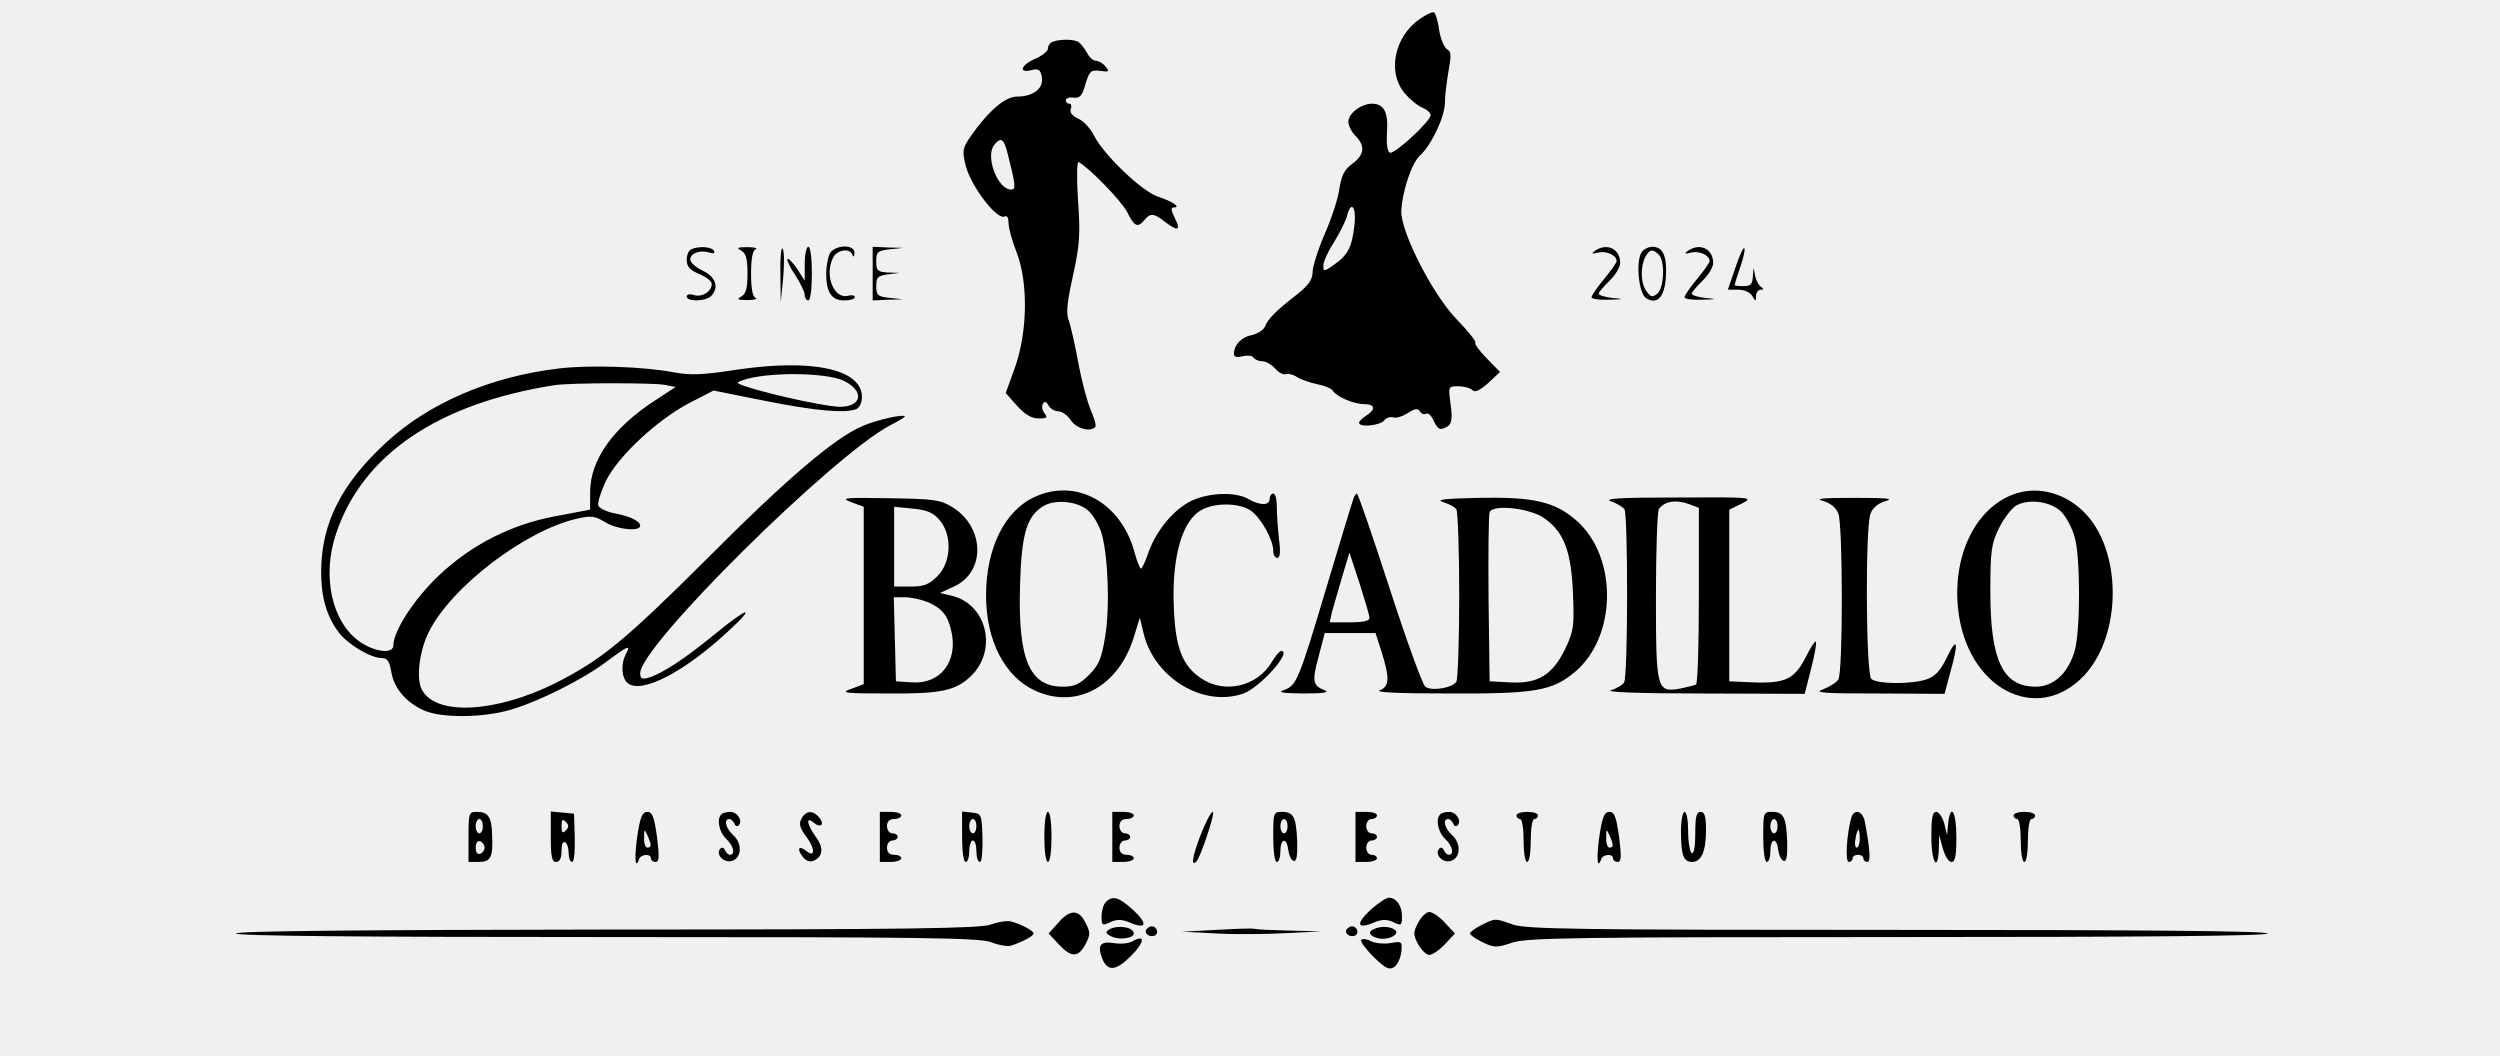
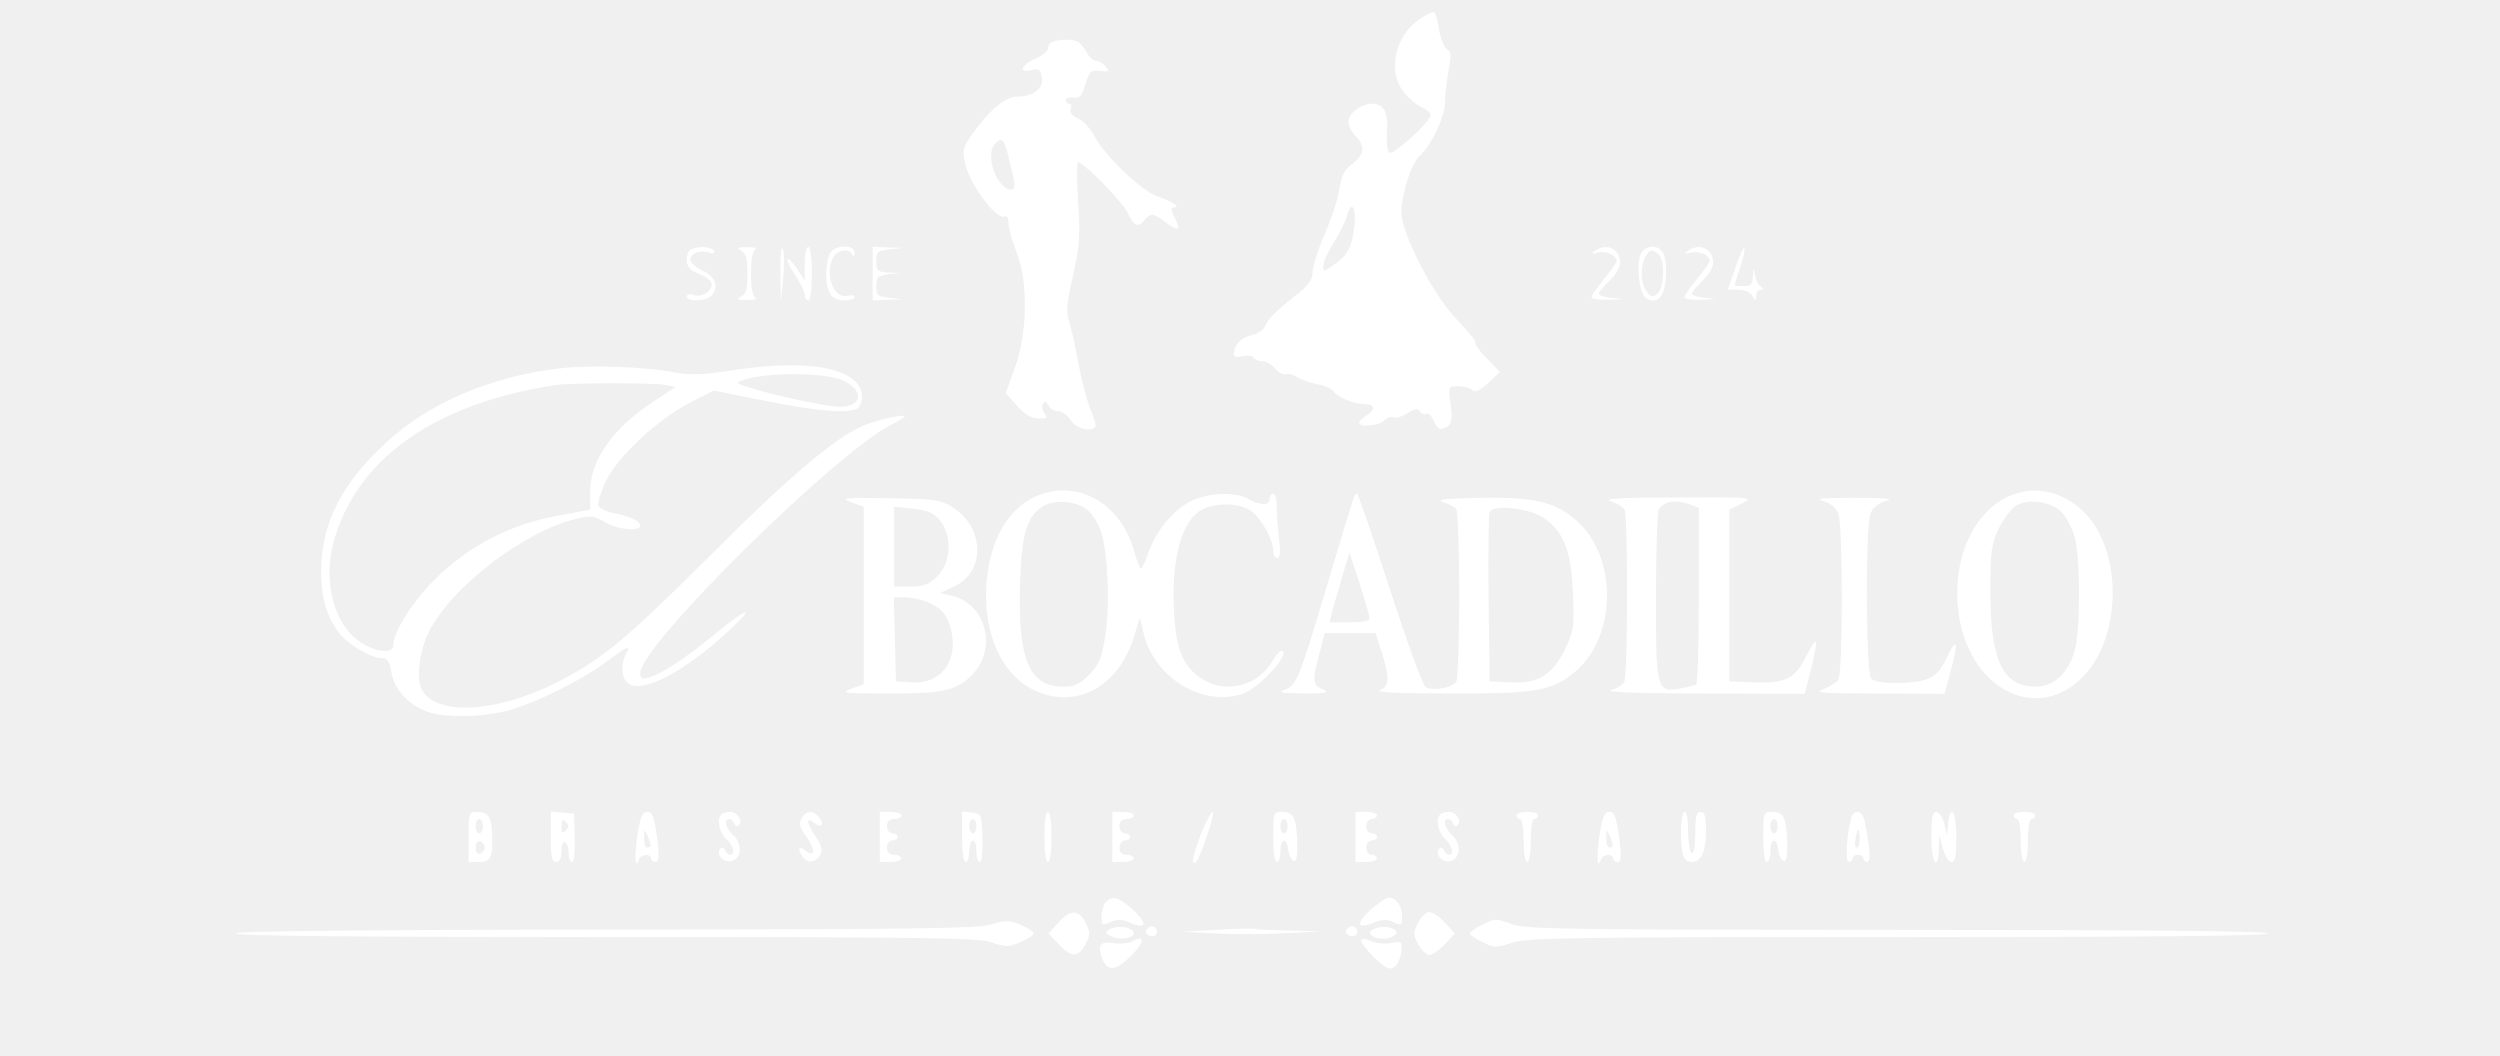
<svg xmlns="http://www.w3.org/2000/svg" version="1.0" width="699pt" height="295pt" viewBox="0 0 699 295" preserveAspectRatio="xMidYMid meet">
-   <g transform="translate(0,295) scale(0.1,-0.1)" fill="#000000" stroke="none">
+   <g transform="translate(0,295) scale(0.1,-0.1)" fill="#FFFFFF" stroke="none">
    <path d="M3970 2897 c-71 -48 -92 -149 -43 -207 14 -17 37 -36 50 -41 12 -5 23 -14 23 -21 0 -17 -101 -110 -114 -105 -7 3 -10 24 -8 56 4 57 -8 81 -42 81 -30 0 -66 -27 -66 -51 0 -10 9 -28 20 -39 28 -28 25 -53 -9 -78 -22 -16 -30 -32 -36 -69 -3 -26 -22 -84 -41 -127 -19 -44 -34 -92 -34 -107 0 -20 -11 -36 -42 -61 -61 -47 -84 -71 -91 -91 -4 -9 -20 -20 -37 -24 -29 -5 -50 -28 -50 -53 0 -8 9 -10 24 -6 14 3 28 2 31 -4 3 -5 14 -10 24 -10 10 0 26 -9 36 -20 10 -12 24 -19 31 -16 6 2 20 -1 30 -8 11 -7 36 -16 56 -20 21 -4 41 -12 45 -19 11 -17 59 -37 88 -37 30 0 32 -15 5 -32 -11 -7 -20 -16 -20 -20 0 -14 57 -8 70 6 6 8 18 12 26 9 8 -3 26 3 40 12 20 13 28 14 34 5 4 -7 12 -10 17 -7 6 4 15 -5 21 -18 12 -27 19 -30 41 -16 10 7 12 22 7 60 -7 51 -7 51 22 51 15 0 33 -5 39 -11 7 -7 20 -1 44 20 l33 31 -37 38 c-21 21 -35 41 -32 44 3 3 -20 32 -51 64 -67 68 -157 244 -156 303 2 54 29 136 53 157 31 28 69 108 69 147 0 19 5 58 10 88 8 44 8 55 -4 61 -8 5 -18 29 -22 53 -3 25 -10 47 -14 50 -4 3 -22 -5 -40 -18z m-183 -577 c-7 -61 -18 -83 -57 -110 -28 -20 -30 -20 -30 -3 0 11 13 40 30 66 16 26 32 58 36 72 11 46 27 28 21 -25z" />
    <path d="M2943 2833 c-7 -2 -13 -11 -13 -19 0 -7 -16 -20 -35 -28 -40 -17 -49 -42 -11 -32 20 5 25 1 29 -19 6 -32 -24 -55 -69 -55 -34 0 -80 -40 -130 -111 -23 -34 -24 -40 -14 -82 16 -60 89 -155 110 -142 6 3 10 -5 10 -19 0 -14 10 -51 23 -83 32 -84 30 -221 -5 -320 l-26 -72 32 -36 c22 -24 40 -35 60 -35 24 0 26 2 16 15 -6 8 -8 19 -4 26 5 8 9 7 16 -5 5 -9 17 -16 27 -16 10 0 26 -11 35 -25 15 -23 54 -34 68 -19 4 3 -2 24 -12 47 -10 23 -26 83 -35 132 -9 50 -21 102 -26 117 -9 21 -6 50 11 127 19 86 21 117 14 212 -4 67 -3 110 2 106 35 -21 119 -109 135 -139 21 -42 30 -46 49 -23 16 20 27 19 57 -5 36 -28 46 -25 28 10 -11 22 -12 30 -3 30 21 0 -4 17 -44 30 -44 14 -150 115 -178 169 -10 20 -30 43 -45 49 -17 8 -25 18 -21 27 3 8 1 15 -4 15 -6 0 -10 4 -10 10 0 5 10 9 22 7 18 -2 24 6 33 38 11 36 15 40 40 37 26 -4 28 -2 16 12 -7 9 -19 16 -27 16 -7 0 -19 10 -25 23 -7 12 -17 25 -23 29 -12 9 -54 9 -73 1z m-125 -315 c22 -87 23 -98 9 -98 -38 0 -73 94 -47 125 19 23 27 18 38 -27z" />
    <path d="M1933 2253 c-7 -2 -13 -16 -13 -29 0 -19 8 -29 35 -40 19 -8 35 -20 35 -28 0 -21 -27 -38 -50 -31 -11 4 -20 2 -20 -4 0 -15 53 -14 68 1 23 23 14 54 -23 71 -19 9 -35 23 -35 31 0 18 27 28 53 20 13 -4 17 -2 13 5 -7 11 -41 14 -63 4z" />
    <path d="M2073 2249 c13 -8 17 -23 17 -64 0 -41 -4 -56 -17 -64 -15 -8 -11 -10 17 -10 19 0 29 3 23 6 -9 3 -13 27 -13 68 0 41 4 65 13 68 6 3 -4 6 -23 6 -28 0 -32 -2 -17 -10z" />
    <path d="M2182 2185 l1 -80 7 70 c3 39 3 74 -2 80 -4 5 -7 -27 -6 -70z" />
    <path d="M2250 2213 l0 -48 -21 33 c-12 18 -24 30 -27 28 -3 -3 7 -24 22 -46 14 -22 26 -46 26 -55 0 -8 5 -15 10 -15 6 0 10 32 10 75 0 43 -4 75 -10 75 -5 0 -10 -21 -10 -47z" />
    <path d="M2320 2241 c-5 -11 -10 -36 -10 -56 0 -52 15 -75 50 -75 17 0 30 4 30 9 0 5 -8 7 -19 4 -40 -10 -67 59 -41 108 12 21 46 26 53 7 3 -8 6 -6 6 5 1 25 -55 23 -69 -2z" />
    <path d="M2440 2185 l0 -75 43 2 42 1 -37 4 c-34 4 -38 7 -38 33 0 25 4 29 33 33 l32 4 -32 1 c-29 2 -33 5 -33 31 0 27 4 30 38 34 l37 4 -42 1 -43 2 0 -75z" />
    <path d="M4460 2249 c-12 -8 -10 -10 9 -5 24 5 51 -8 51 -24 0 -5 -16 -27 -35 -50 -19 -23 -35 -46 -35 -51 0 -5 21 -8 48 -7 43 1 44 2 10 5 -21 2 -38 8 -38 12 0 4 14 20 30 36 17 16 30 38 30 50 0 39 -37 57 -70 34z" />
    <path d="M4591 2246 c-18 -22 -10 -117 12 -130 31 -19 52 4 55 63 3 56 -9 81 -38 81 -10 0 -23 -6 -29 -14z m47 -8 c18 -18 15 -93 -4 -109 -14 -11 -18 -10 -30 6 -17 22 -18 68 -4 96 12 22 21 24 38 7z" />
    <path d="M4720 2249 c-12 -8 -10 -10 9 -5 24 5 51 -8 51 -24 0 -5 -16 -27 -35 -50 -19 -23 -35 -46 -35 -51 0 -5 21 -8 48 -7 43 1 44 2 10 5 -21 2 -38 8 -38 12 0 4 14 20 30 36 17 16 30 38 30 50 0 39 -37 57 -70 34z" />
    <path d="M4852 2201 l-21 -61 29 0 c17 0 33 -7 39 -17 10 -17 10 -17 11 0 0 9 6 17 13 17 9 0 9 2 1 8 -7 4 -14 18 -17 32 -4 25 -4 25 -6 -2 -1 -23 -6 -28 -26 -28 -14 0 -25 1 -25 3 0 2 7 25 16 51 9 26 14 49 11 52 -3 3 -14 -22 -25 -55z" />
    <path d="M1565 1920 c-191 -22 -365 -96 -485 -207 -125 -115 -180 -224 -182 -356 -1 -72 14 -129 49 -175 26 -34 89 -72 121 -72 15 0 21 -9 26 -38 7 -46 42 -87 93 -109 49 -21 162 -20 239 2 77 22 206 86 271 136 59 44 68 48 53 20 -15 -28 -12 -67 5 -81 38 -31 156 29 280 144 83 76 57 70 -40 -10 -82 -67 -143 -107 -182 -119 -18 -5 -23 -2 -23 13 0 76 538 608 699 693 22 11 41 23 41 24 0 9 -79 -9 -118 -26 -78 -33 -213 -148 -436 -372 -232 -231 -295 -282 -423 -347 -167 -83 -334 -92 -373 -19 -17 30 -8 107 18 160 61 126 270 286 416 319 39 9 50 7 78 -10 34 -21 98 -27 98 -10 0 13 -29 27 -73 35 -21 4 -41 14 -44 21 -3 8 7 39 21 69 34 69 142 170 233 218 l68 35 145 -29 c141 -28 222 -35 254 -23 9 4 16 18 16 34 0 78 -139 108 -352 76 -92 -14 -126 -16 -174 -7 -83 16 -236 21 -319 11z m797 -36 c63 -33 42 -80 -32 -70 -93 12 -281 60 -267 67 51 29 245 31 299 3z m-504 -10 l31 -6 -58 -38 c-117 -76 -181 -166 -181 -256 l0 -49 -90 -17 c-129 -23 -241 -80 -334 -168 -68 -65 -126 -154 -126 -194 0 -25 -50 -20 -93 9 -79 54 -108 184 -67 304 74 220 285 363 610 414 42 7 276 7 308 1z" />
    <path d="M2894 1561 c-85 -38 -137 -144 -137 -276 0 -126 52 -227 137 -266 116 -53 233 11 276 149 l17 55 11 -46 c31 -123 165 -204 276 -167 47 15 141 120 108 120 -4 0 -16 -14 -26 -31 -40 -68 -132 -90 -197 -46 -53 35 -73 86 -77 200 -6 141 24 244 79 272 37 20 104 19 135 -2 28 -18 64 -81 64 -113 0 -11 5 -20 11 -20 8 0 10 16 5 53 -3 28 -6 69 -6 90 0 20 -4 37 -10 37 -5 0 -10 -7 -10 -15 0 -19 -27 -19 -60 0 -35 20 -107 18 -156 -4 -50 -23 -99 -81 -122 -143 -9 -27 -19 -48 -22 -48 -3 0 -11 21 -18 46 -37 138 -162 208 -278 155z m150 -40 c13 -12 28 -38 35 -59 19 -60 25 -209 11 -292 -10 -62 -18 -80 -45 -107 -26 -26 -41 -33 -73 -33 -94 0 -126 76 -120 283 4 146 19 195 67 223 34 19 97 12 125 -15z" />
    <path d="M5620 1564 c-102 -44 -161 -175 -145 -318 24 -221 220 -324 352 -185 108 115 107 356 -4 461 -58 55 -136 71 -203 42z m147 -49 c12 -14 28 -44 34 -68 16 -55 16 -260 0 -316 -18 -63 -59 -101 -109 -101 -92 0 -127 73 -127 265 0 118 3 135 25 180 14 28 36 56 50 63 38 19 101 8 127 -23z" />
    <path d="M3785 1558 c-3 -7 -36 -116 -74 -243 -80 -269 -86 -281 -120 -294 -20 -7 -9 -9 54 -10 55 0 73 3 59 9 -34 13 -36 25 -17 95 l17 65 71 0 71 0 17 -53 c23 -73 22 -96 -5 -107 -15 -6 54 -9 193 -9 241 -1 288 7 351 59 120 99 122 325 4 426 -60 52 -120 65 -272 62 -96 -2 -121 -5 -99 -12 17 -5 33 -14 37 -20 4 -6 8 -114 8 -241 0 -126 -4 -235 -8 -241 -11 -18 -71 -27 -87 -14 -8 7 -53 131 -100 276 -47 145 -88 264 -91 264 -2 0 -7 -6 -9 -12z m533 -57 c55 -39 75 -92 80 -209 4 -95 2 -106 -22 -157 -36 -73 -76 -97 -153 -93 l-58 3 -3 230 c-1 126 0 236 3 243 9 23 114 11 153 -17z m-489 -278 c1 -9 -16 -13 -55 -13 l-56 0 6 28 c4 15 17 59 28 97 l21 70 28 -85 c15 -47 28 -91 28 -97z" />
    <path d="M2380 1546 l35 -13 0 -248 0 -248 -35 -13 c-31 -11 -21 -13 101 -13 148 -1 189 7 232 47 78 73 47 205 -55 227 l-30 7 39 18 c89 40 87 165 -4 222 -35 21 -51 23 -178 25 -125 2 -136 1 -105 -11z m247 -50 c36 -42 33 -118 -6 -157 -24 -24 -38 -29 -75 -29 l-46 0 0 111 0 112 52 -5 c40 -4 57 -11 75 -32z m-34 -229 c41 -18 57 -37 67 -82 19 -84 -30 -148 -109 -143 l-46 3 -3 118 -3 117 31 0 c17 0 45 -6 63 -13z" />
    <path d="M4505 1548 c17 -6 33 -16 37 -22 10 -15 10 -468 -1 -484 -4 -7 -21 -17 -37 -22 -18 -5 77 -9 256 -9 l286 -1 18 71 c10 39 16 72 13 75 -2 3 -15 -17 -28 -43 -31 -61 -56 -74 -144 -71 l-70 3 0 240 0 240 35 17 c34 18 31 18 -180 17 -166 0 -208 -3 -185 -11z m219 -8 l26 -10 0 -244 c0 -135 -3 -247 -8 -250 -4 -2 -23 -7 -43 -11 -67 -12 -69 -5 -69 258 0 128 4 237 8 243 15 23 49 28 86 14z" />
    <path d="M5098 1549 c21 -6 36 -19 42 -35 13 -33 13 -444 0 -464 -5 -8 -24 -20 -42 -27 -28 -10 -4 -12 153 -12 l186 -1 16 60 c24 85 20 103 -9 43 -18 -38 -33 -54 -56 -62 -42 -15 -141 -14 -156 1 -15 15 -17 424 -2 462 6 16 21 29 42 35 25 7 5 9 -87 9 -92 0 -112 -2 -87 -9z" />
    <path d="M1310 610 l0 -70 29 0 c33 0 40 13 37 75 -1 50 -11 65 -42 65 -23 0 -24 -2 -24 -70z m40 30 c0 -11 -4 -20 -10 -20 -5 0 -10 9 -10 20 0 11 5 20 10 20 6 0 10 -9 10 -20z m5 -60 c0 -7 -6 -15 -12 -17 -8 -3 -13 4 -13 17 0 13 5 20 13 18 6 -3 12 -11 12 -18z" />
    <path d="M1540 611 c0 -56 3 -71 15 -71 10 0 15 10 15 31 0 17 4 28 10 24 6 -3 10 -17 10 -31 0 -13 4 -24 10 -24 5 0 8 29 7 68 l-2 67 -32 3 -33 3 0 -70z m42 17 c-9 -9 -12 -7 -12 12 0 19 3 21 12 12 9 -9 9 -15 0 -24z" />
    <path d="M1782 613 c-9 -62 -6 -97 5 -65 5 14 33 16 33 2 0 -5 6 -10 13 -10 10 0 11 14 4 70 -8 56 -13 70 -27 70 -14 0 -20 -14 -28 -67z m37 -25 c1 -5 -3 -8 -9 -8 -5 0 -10 12 -9 28 0 24 1 25 9 7 5 -11 9 -23 9 -27z" />
    <path d="M2017 673 c-14 -13 -6 -50 13 -68 21 -19 27 -45 11 -45 -5 0 -11 6 -14 13 -2 6 -8 9 -12 5 -15 -14 5 -39 27 -36 31 4 36 48 8 73 -21 19 -27 45 -11 45 5 0 11 -6 14 -12 2 -7 8 -10 12 -6 13 12 -3 38 -23 38 -10 0 -22 -3 -25 -7z" />
    <path d="M2241 661 c-8 -14 -5 -26 14 -51 25 -34 24 -60 -1 -39 -20 16 -27 6 -10 -16 8 -11 19 -16 30 -12 27 11 30 37 7 67 -25 35 -29 59 -6 40 20 -17 32 -5 15 15 -17 20 -37 19 -49 -4z" />
    <path d="M2460 610 l0 -70 30 0 c17 0 30 5 30 10 0 6 -9 10 -20 10 -13 0 -20 7 -20 20 0 11 7 20 15 20 8 0 15 5 15 10 0 6 -7 10 -15 10 -8 0 -15 9 -15 20 0 13 7 20 20 20 11 0 20 5 20 10 0 6 -13 10 -30 10 l-30 0 0 -70z" />
    <path d="M2690 611 c0 -41 4 -71 10 -71 6 0 10 14 10 30 0 17 5 30 10 30 6 0 10 -13 10 -30 0 -16 4 -30 10 -30 5 0 8 29 7 68 -2 65 -3 67 -29 70 l-28 3 0 -70z m40 29 c0 -11 -4 -20 -10 -20 -5 0 -10 9 -10 20 0 11 5 20 10 20 6 0 10 -9 10 -20z" />
    <path d="M2920 610 c0 -40 4 -70 10 -70 6 0 10 30 10 70 0 40 -4 70 -10 70 -6 0 -10 -30 -10 -70z" />
    <path d="M3110 610 l0 -70 30 0 c17 0 30 5 30 10 0 6 -9 10 -20 10 -13 0 -20 7 -20 20 0 11 7 20 15 20 8 0 15 5 15 10 0 6 -7 10 -15 10 -8 0 -15 9 -15 20 0 13 7 20 20 20 11 0 20 5 20 10 0 6 -13 10 -30 10 l-30 0 0 -70z" />
    <path d="M3356 613 c-22 -58 -27 -87 -11 -72 12 12 54 139 46 139 -5 0 -21 -30 -35 -67z" />
    <path d="M3560 610 c0 -40 4 -70 10 -70 6 0 10 14 10 30 0 37 18 40 22 3 2 -14 8 -28 15 -30 8 -3 11 13 10 54 -3 69 -10 83 -43 83 -23 0 -24 -2 -24 -70z m40 30 c0 -11 -4 -20 -10 -20 -5 0 -10 9 -10 20 0 11 5 20 10 20 6 0 10 -9 10 -20z" />
    <path d="M3790 610 l0 -70 30 0 c17 0 30 5 30 10 0 6 -7 10 -15 10 -8 0 -15 9 -15 20 0 11 7 20 15 20 8 0 15 5 15 10 0 6 -7 10 -15 10 -8 0 -15 9 -15 20 0 11 7 20 15 20 8 0 15 5 15 10 0 6 -13 10 -30 10 l-30 0 0 -70z" />
    <path d="M4027 673 c-14 -13 -6 -50 13 -68 21 -19 27 -45 11 -45 -5 0 -11 6 -14 13 -2 6 -8 9 -12 5 -15 -14 5 -39 27 -36 31 4 36 48 8 73 -21 19 -27 45 -11 45 5 0 11 -6 14 -12 2 -7 8 -10 12 -6 13 12 -3 38 -23 38 -10 0 -22 -3 -25 -7z" />
    <path d="M4240 670 c0 -5 5 -10 10 -10 6 0 10 -27 10 -60 0 -33 4 -60 10 -60 6 0 10 27 10 60 0 33 4 60 10 60 6 0 10 5 10 10 0 6 -13 10 -30 10 -16 0 -30 -4 -30 -10z" />
    <path d="M4472 613 c-9 -62 -6 -97 5 -65 5 14 33 16 33 2 0 -5 6 -10 13 -10 10 0 11 14 4 70 -8 56 -13 70 -27 70 -14 0 -20 -14 -28 -67z m37 -25 c1 -5 -3 -8 -9 -8 -5 0 -10 12 -9 28 0 24 1 25 9 7 5 -11 9 -23 9 -27z" />
    <path d="M4700 626 c0 -67 7 -86 31 -86 26 0 39 30 39 89 0 39 -4 51 -15 51 -12 0 -15 -13 -15 -61 0 -37 -4 -58 -10 -54 -5 3 -10 31 -10 61 0 30 -4 54 -10 54 -5 0 -10 -24 -10 -54z" />
    <path d="M4930 610 c0 -40 4 -70 10 -70 6 0 10 14 10 30 0 37 18 40 22 3 2 -14 8 -28 15 -30 8 -3 11 13 10 54 -3 69 -10 83 -43 83 -23 0 -24 -2 -24 -70z m40 30 c0 -11 -4 -20 -10 -20 -5 0 -10 9 -10 20 0 11 5 20 10 20 6 0 10 -9 10 -20z" />
    <path d="M5176 663 c-13 -47 -17 -123 -7 -123 6 0 11 5 11 10 0 6 7 10 15 10 8 0 15 -4 15 -10 0 -5 5 -10 11 -10 10 0 8 32 -7 113 -6 30 -30 37 -38 10z m24 -58 c0 -14 -4 -25 -9 -25 -4 0 -6 11 -3 25 2 14 6 25 8 25 2 0 4 -11 4 -25z" />
    <path d="M5400 610 c0 -72 19 -101 21 -32 l1 37 10 -37 c6 -21 16 -38 24 -38 11 0 14 17 14 70 0 71 -16 97 -23 38 l-3 -33 -8 33 c-5 17 -15 32 -22 32 -11 0 -14 -17 -14 -70z" />
    <path d="M5630 670 c0 -5 5 -10 10 -10 6 0 10 -27 10 -60 0 -33 4 -60 10 -60 6 0 10 27 10 60 0 33 4 60 10 60 6 0 10 5 10 10 0 6 -13 10 -30 10 -16 0 -30 -4 -30 -10z" />
    <path d="M3092 428 c-7 -7 -12 -25 -12 -40 0 -26 2 -27 25 -16 18 8 32 8 55 -2 46 -19 50 -3 8 36 -40 36 -57 41 -76 22z" />
    <path d="M3832 406 c-42 -39 -38 -55 8 -36 23 10 37 10 55 2 23 -11 25 -10 25 16 0 30 -16 52 -37 52 -7 0 -30 -15 -51 -34z" />
    <path d="M2959 370 l-27 -30 28 -30 c35 -38 55 -38 75 0 14 27 14 33 0 60 -19 38 -43 38 -76 0z" />
    <path d="M3965 370 c-14 -27 -14 -33 0 -60 9 -16 23 -30 31 -30 9 0 29 14 44 30 l28 30 -28 30 c-15 17 -35 30 -44 30 -8 0 -22 -13 -31 -30z" />
    <path d="M2770 365 c-28 -11 -232 -14 -1072 -14 -685 -1 -1038 -4 -1038 -11 0 -7 353 -10 1039 -10 897 0 1043 -2 1074 -15 20 -8 44 -12 54 -9 31 10 63 27 63 34 0 8 -37 27 -65 34 -11 2 -36 -2 -55 -9z" />
    <path d="M4143 364 c-18 -9 -33 -20 -33 -24 0 -4 16 -15 36 -25 32 -15 39 -15 81 -1 41 14 166 16 1080 16 682 0 1033 3 1033 10 0 7 -351 10 -1034 10 -893 0 -1039 2 -1076 15 -51 18 -48 18 -87 -1z" />
    <path d="M3101 351 c-11 -7 -10 -11 6 -19 20 -11 63 -6 63 8 0 18 -46 25 -69 11z" />
    <path d="M3205 351 c-7 -12 12 -24 25 -16 11 7 4 25 -10 25 -5 0 -11 -4 -15 -9z" />
    <path d="M3400 350 l-95 -5 97 -5 c54 -3 142 -2 195 1 l98 5 -87 2 c-47 1 -92 3 -100 5 -7 2 -56 0 -108 -3z" />
    <path d="M3765 351 c-7 -12 12 -24 25 -16 11 7 4 25 -10 25 -5 0 -11 -4 -15 -9z" />
    <path d="M3843 353 c-20 -7 -15 -20 9 -26 29 -8 66 12 47 24 -15 9 -37 10 -56 2z" />
    <path d="M3166 318 c-10 -6 -33 -8 -51 -5 -38 6 -47 -5 -34 -41 15 -39 38 -38 81 5 39 39 41 62 4 41z" />
    <path d="M3806 322 c-3 -5 13 -26 35 -48 32 -31 43 -37 57 -28 9 6 18 25 20 42 3 30 2 31 -31 25 -19 -3 -44 0 -55 6 -11 6 -23 7 -26 3z" />
  </g>
</svg>
